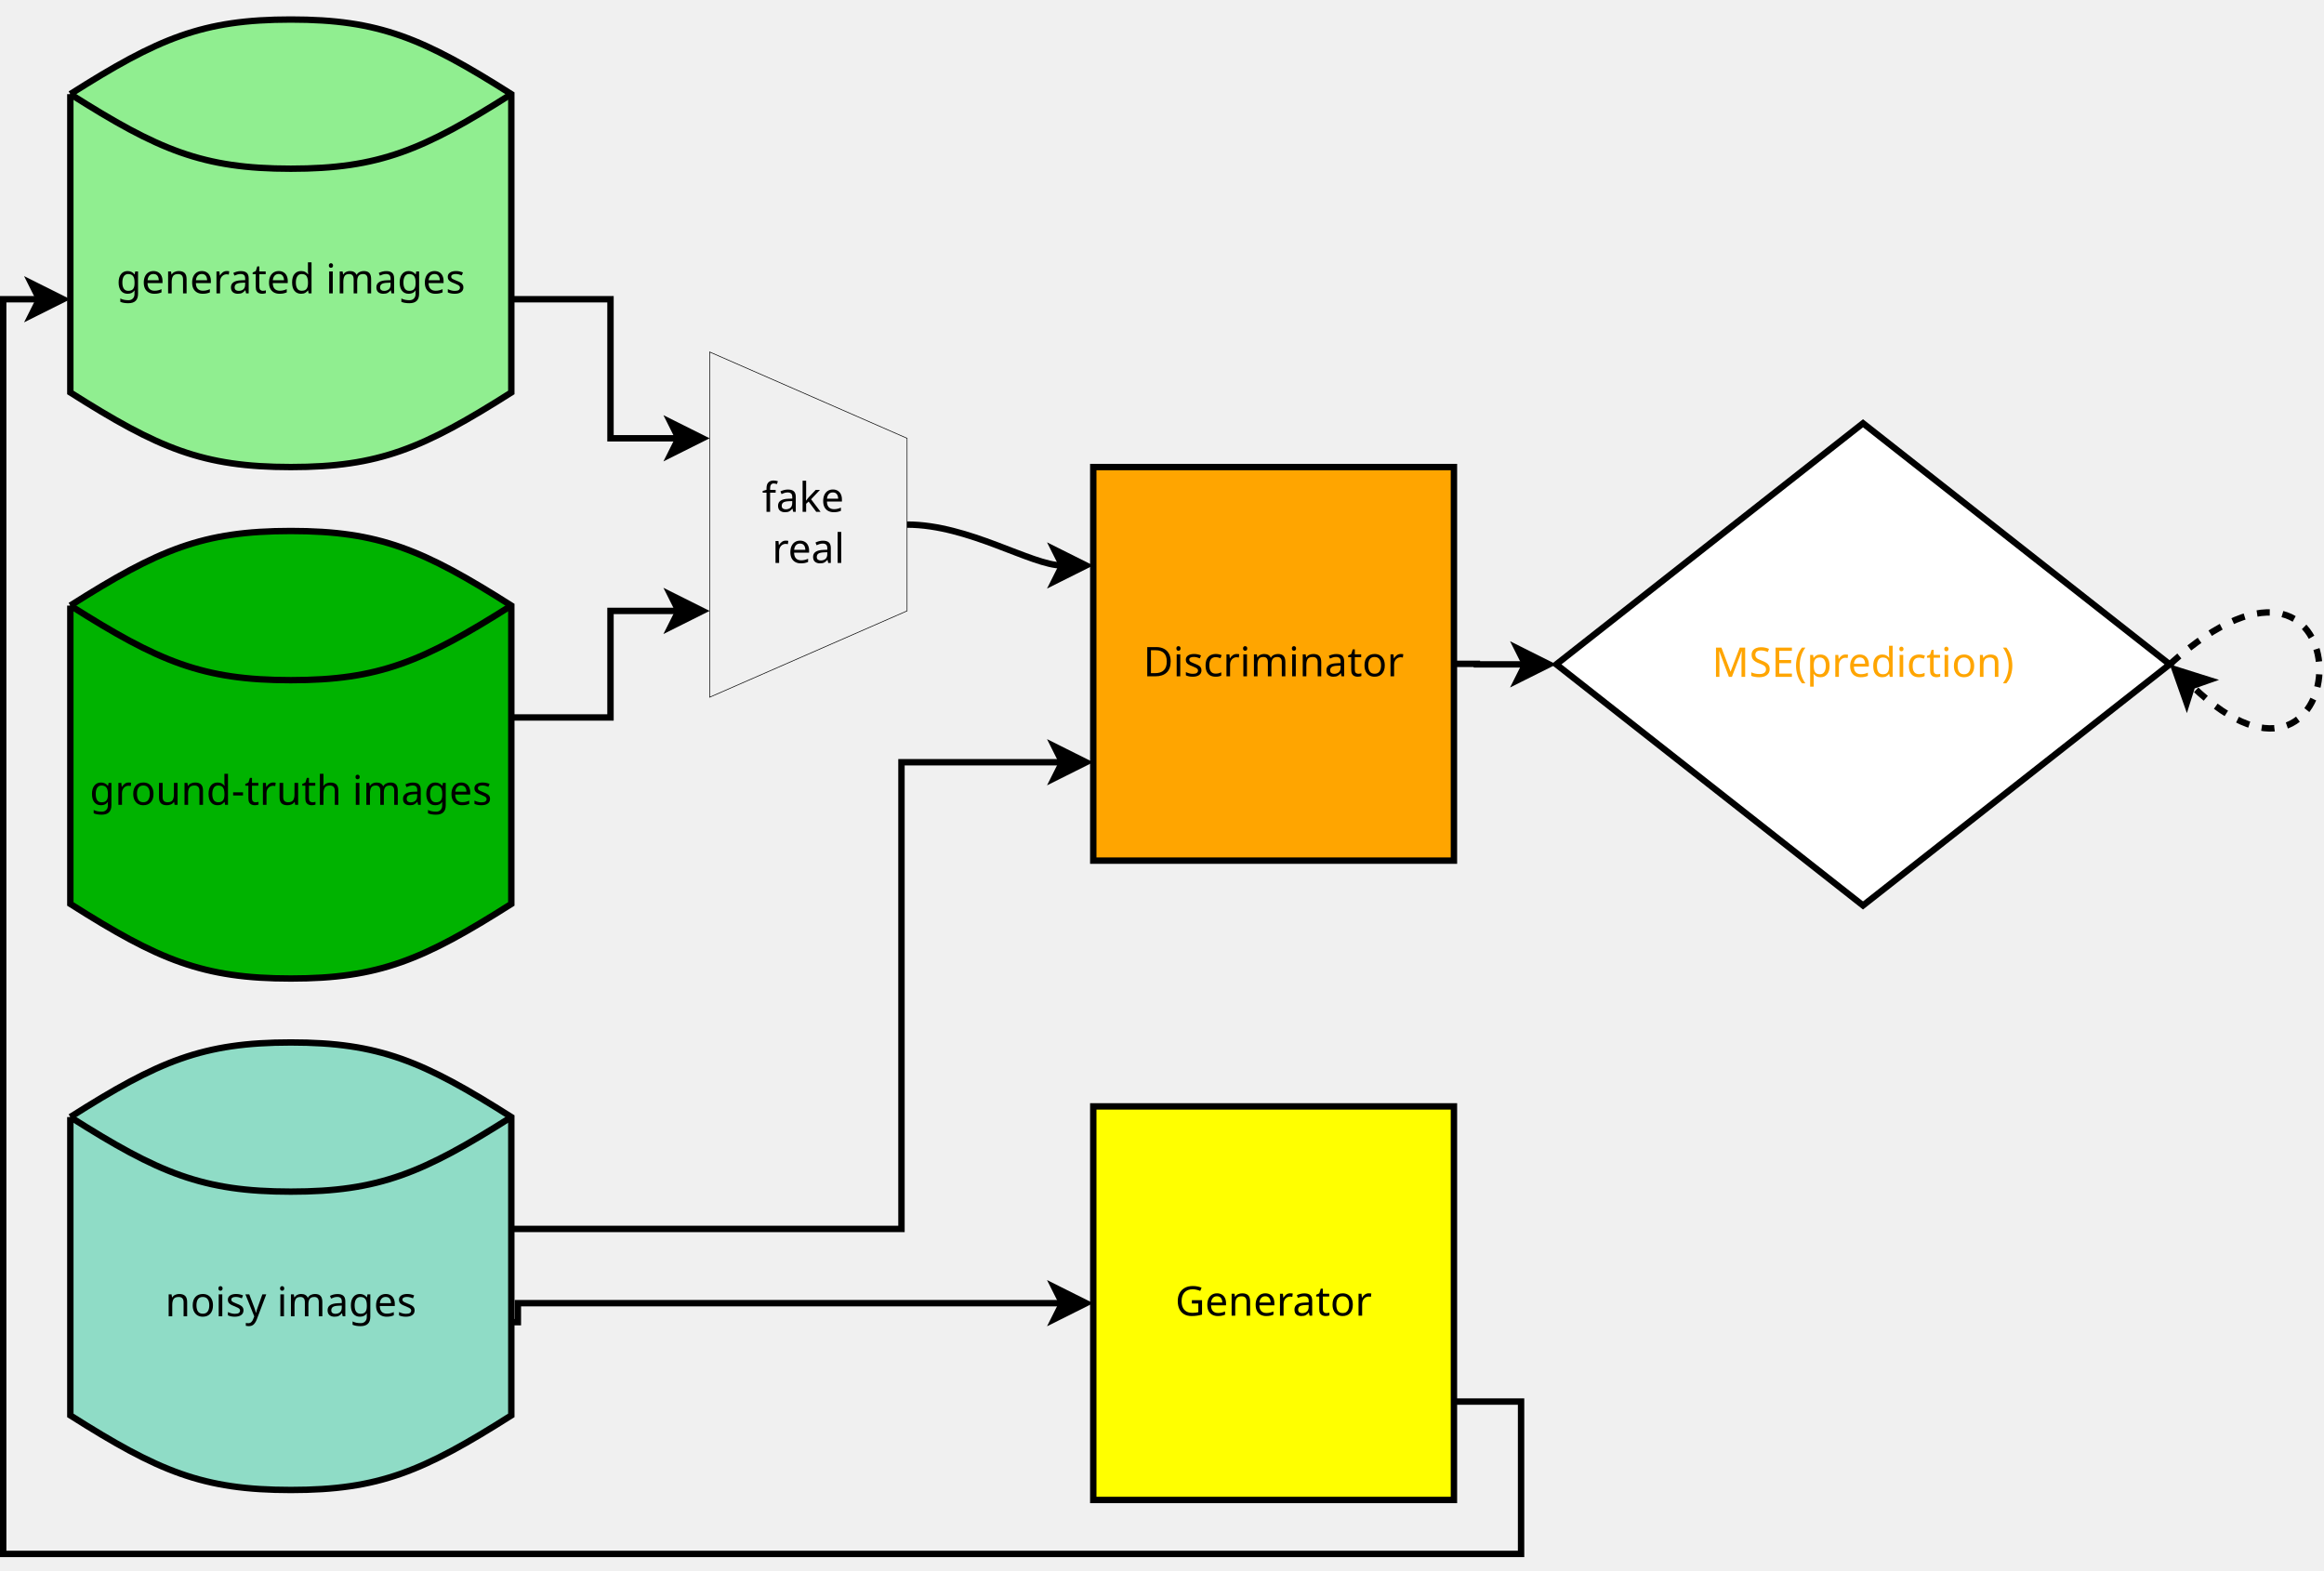
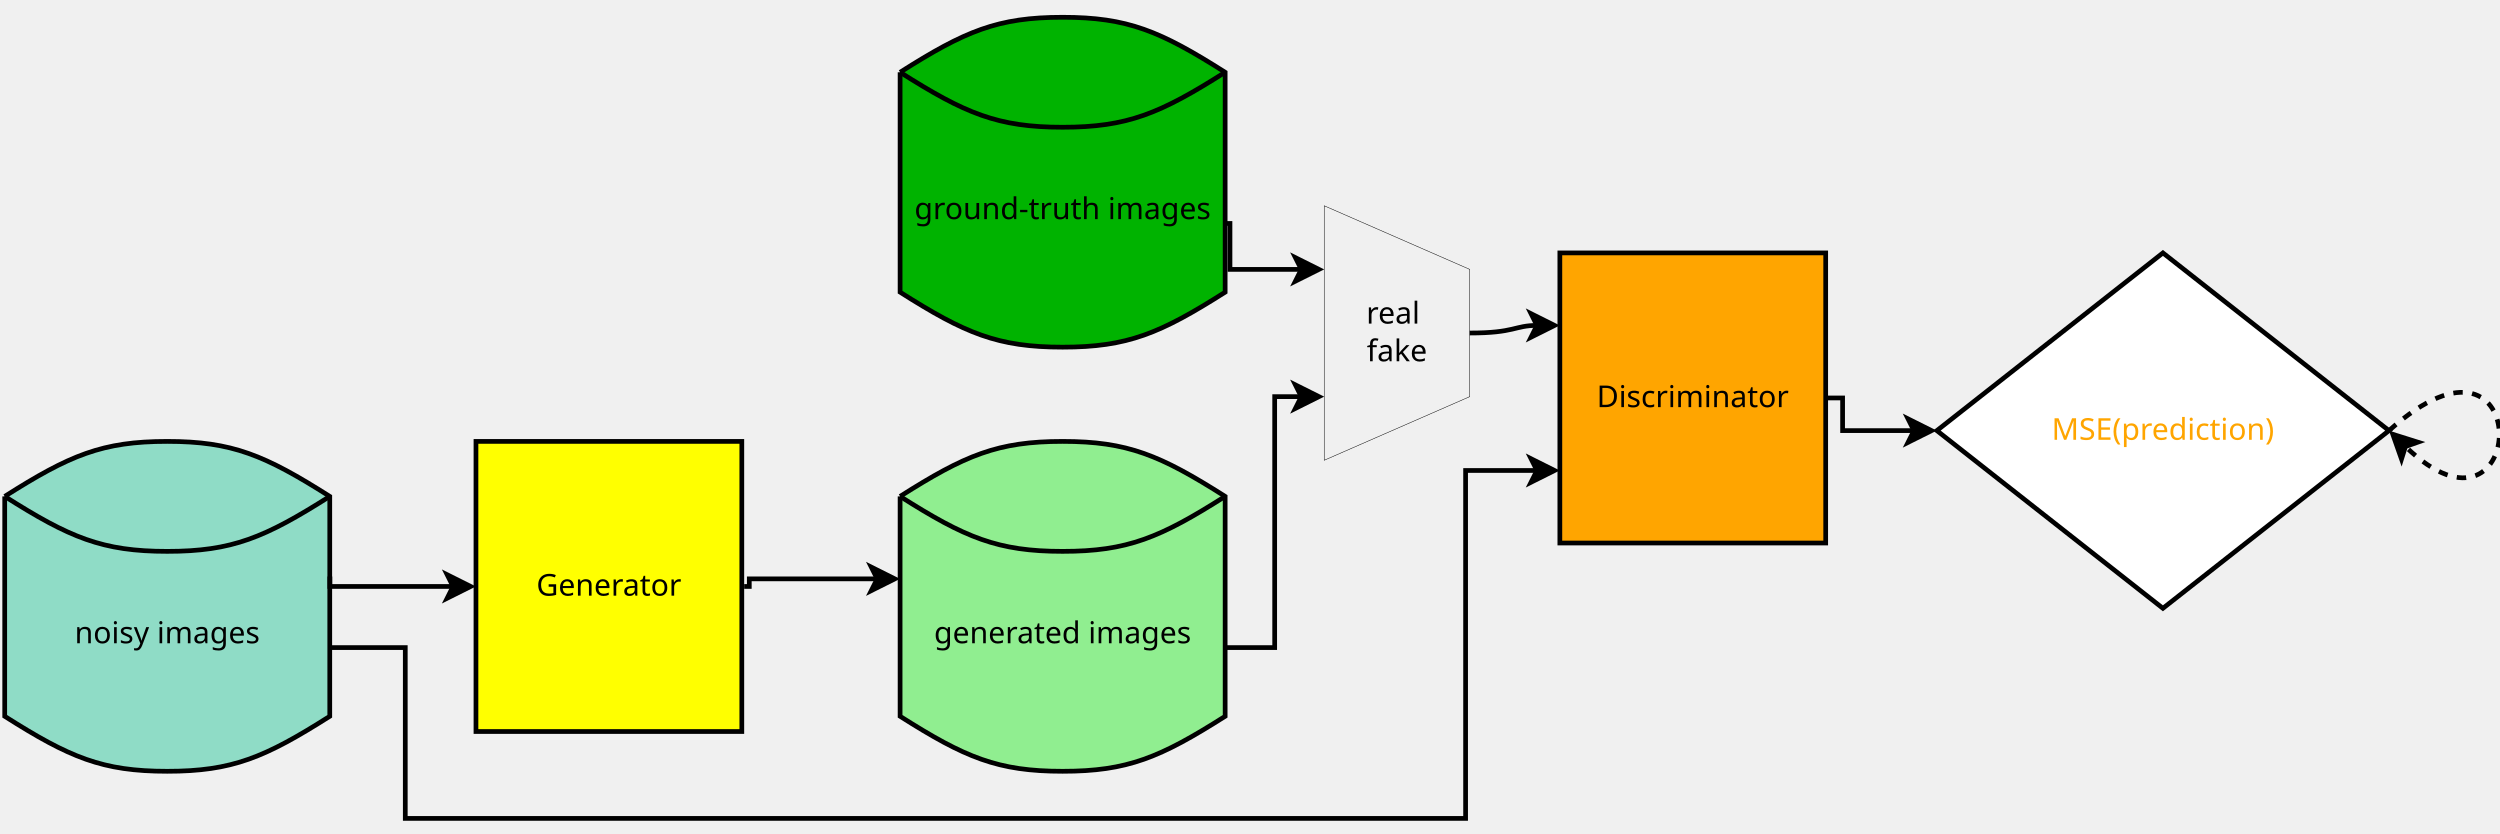
- <svg xmlns="http://www.w3.org/2000/svg" width="37cm" height="25cm" viewBox="18 -2 727 483">
+ <svg xmlns="http://www.w3.org/2000/svg" width="54cm" height="18cm" viewBox="138 158 1061 343">
  <g>
-     <polygon style="fill: none; fill-opacity:0; stroke-width: 0.2; stroke: #000000" points="240,104 301.75,131 301.75,185 240,212 " />
-     <text font-size="12.8" style="fill: #000000;text-anchor:middle;font-family:sans-serif;font-style:normal;font-weight:normal" x="270.875" y="154">
-       <tspan x="270.875" y="154">fake</tspan>
-       <tspan x="270.875" y="170">real</tspan>
+     <polygon style="fill: none; fill-opacity:0; stroke-width: 0.2; stroke: #000000" points="700,240 761.75,267 761.75,321 700,348 " />
+     <text font-size="12.8" style="fill: #000000;text-anchor:middle;font-family:sans-serif;font-style:normal;font-weight:normal" x="730.875" y="290">
+       <tspan x="730.875" y="290">real</tspan>
+       <tspan x="730.875" y="306">fake</tspan>
    </text>
  </g>
  <g>
-     <rect style="fill: #ffa500" x="360" y="140" width="112.825" height="123.122" />
-     <rect style="fill: none; fill-opacity:0; stroke-width: 2; stroke: #000000" x="360" y="140" width="112.825" height="123.122" />
-     <text font-size="12.8" style="fill: #000000;text-anchor:middle;font-family:sans-serif;font-style:normal;font-weight:normal" x="416.413" y="205.461">
-       <tspan x="416.413" y="205.461">Discriminator</tspan>
+     <rect style="fill: #ffa500" x="800" y="260" width="112.825" height="123.122" />
+     <rect style="fill: none; fill-opacity:0; stroke-width: 2; stroke: #000000" x="800" y="260" width="112.825" height="123.122" />
+     <text font-size="12.8" style="fill: #000000;text-anchor:middle;font-family:sans-serif;font-style:normal;font-weight:normal" x="856.413" y="325.461">
+       <tspan x="856.413" y="325.461">Discriminator</tspan>
    </text>
  </g>
  <g>
-     <polygon style="fill: #ffffff" points="600.79,126.305 696.731,201.723 600.79,277.141 504.85,201.723 " />
-     <polygon style="fill: none; fill-opacity:0; stroke-width: 2; stroke: #000000" points="600.79,126.305 696.731,201.723 600.79,277.141 504.85,201.723 " />
-     <text font-size="12.8" style="fill: #ffa500;text-anchor:middle;font-family:sans-serif;font-style:normal;font-weight:normal" x="600.79" y="205.623">
-       <tspan x="600.79" y="205.623">MSE(prediction)</tspan>
+     <polygon style="fill: #ffffff" points="1055.94,260 1151.88,335.418 1055.94,410.836 960,335.418 " />
+     <polygon style="fill: none; fill-opacity:0; stroke-width: 2; stroke: #000000" points="1055.94,260 1151.88,335.418 1055.94,410.836 960,335.418 " />
+     <text font-size="12.8" style="fill: #ffa500;text-anchor:middle;font-family:sans-serif;font-style:normal;font-weight:normal" x="1055.94" y="339.318">
+       <tspan x="1055.94" y="339.318">MSE(prediction)</tspan>
    </text>
  </g>
  <g>
-     <path style="fill: #00b300" d="M 40 183.333 C 67.59,165.833 81.385,160 108.975,160 C 136.565,160 150.36,165.833 177.95,183.333 L 177.95,276.667 C 150.36,294.167 136.565,300 108.975,300 C 81.385,300 67.59,294.167 40,276.667 L 40,183.333z" />
-     <path style="fill: none; fill-opacity:0; stroke-width: 2; stroke: #000000" d="M 40 183.333 C 67.59,165.833 81.385,160 108.975,160 C 136.565,160 150.36,165.833 177.95,183.333 L 177.95,276.667 C 150.36,294.167 136.565,300 108.975,300 C 81.385,300 67.59,294.167 40,276.667 L 40,183.333" />
-     <path style="fill: none; fill-opacity:0; stroke-width: 2; stroke: #000000" d="M 40 183.333 C 67.59,200.833 81.385,206.667 108.975,206.667 C 136.565,206.667 150.36,200.833 177.95,183.333" />
-     <text font-size="12.8" style="fill: #000000;text-anchor:middle;font-family:sans-serif;font-style:normal;font-weight:normal" x="108.975" y="245.667">
-       <tspan x="108.975" y="245.667">ground-truth images</tspan>
+     <path style="fill: #00b300" d="M 520 183.333 C 547.59,165.833 561.385,160 588.975,160 C 616.565,160 630.36,165.833 657.95,183.333 L 657.95,276.667 C 630.36,294.167 616.565,300 588.975,300 C 561.385,300 547.59,294.167 520,276.667 L 520,183.333z" />
+     <path style="fill: none; fill-opacity:0; stroke-width: 2; stroke: #000000" d="M 520 183.333 C 547.59,165.833 561.385,160 588.975,160 C 616.565,160 630.36,165.833 657.95,183.333 L 657.95,276.667 C 630.36,294.167 616.565,300 588.975,300 C 561.385,300 547.59,294.167 520,276.667 L 520,183.333" />
+     <path style="fill: none; fill-opacity:0; stroke-width: 2; stroke: #000000" d="M 520 183.333 C 547.59,200.833 561.385,206.667 588.975,206.667 C 616.565,206.667 630.36,200.833 657.95,183.333" />
+     <text font-size="12.8" style="fill: #000000;text-anchor:middle;font-family:sans-serif;font-style:normal;font-weight:normal" x="588.975" y="245.667">
+       <tspan x="588.975" y="245.667">ground-truth images</tspan>
    </text>
  </g>
  <g>
-     <path style="fill: #90ee90" d="M 40 23.333 C 67.59,5.833 81.385,0 108.975,0 C 136.565,0 150.36,5.833 177.95,23.333 L 177.95,116.667 C 150.36,134.167 136.565,140 108.975,140 C 81.385,140 67.59,134.167 40,116.667 L 40,23.333z" />
-     <path style="fill: none; fill-opacity:0; stroke-width: 2; stroke: #000000" d="M 40 23.333 C 67.59,5.833 81.385,0 108.975,0 C 136.565,0 150.36,5.833 177.95,23.333 L 177.95,116.667 C 150.36,134.167 136.565,140 108.975,140 C 81.385,140 67.59,134.167 40,116.667 L 40,23.333" />
-     <path style="fill: none; fill-opacity:0; stroke-width: 2; stroke: #000000" d="M 40 23.333 C 67.59,40.833 81.385,46.667 108.975,46.667 C 136.565,46.667 150.36,40.833 177.95,23.333" />
-     <text font-size="12.8" style="fill: #000000;text-anchor:middle;font-family:sans-serif;font-style:normal;font-weight:normal" x="108.975" y="85.667">
-       <tspan x="108.975" y="85.667">generated images</tspan>
+     <path style="fill: #90ee90" d="M 520 363.333 C 547.59,345.833 561.385,340 588.975,340 C 616.565,340 630.36,345.833 657.95,363.333 L 657.95,456.667 C 630.36,474.167 616.565,480 588.975,480 C 561.385,480 547.59,474.167 520,456.667 L 520,363.333z" />
+     <path style="fill: none; fill-opacity:0; stroke-width: 2; stroke: #000000" d="M 520 363.333 C 547.59,345.833 561.385,340 588.975,340 C 616.565,340 630.36,345.833 657.95,363.333 L 657.95,456.667 C 630.36,474.167 616.565,480 588.975,480 C 561.385,480 547.59,474.167 520,456.667 L 520,363.333" />
+     <path style="fill: none; fill-opacity:0; stroke-width: 2; stroke: #000000" d="M 520 363.333 C 547.59,380.833 561.385,386.667 588.975,386.667 C 616.565,386.667 630.36,380.833 657.95,363.333" />
+     <text font-size="12.8" style="fill: #000000;text-anchor:middle;font-family:sans-serif;font-style:normal;font-weight:normal" x="588.975" y="425.667">
+       <tspan x="588.975" y="425.667">generated images</tspan>
    </text>
  </g>
  <g>
-     <path style="fill: #8fdcc6" d="M 40 343.333 C 67.59,325.833 81.385,320 108.975,320 C 136.565,320 150.36,325.833 177.95,343.333 L 177.95,436.667 C 150.36,454.167 136.565,460 108.975,460 C 81.385,460 67.59,454.167 40,436.667 L 40,343.333z" />
-     <path style="fill: none; fill-opacity:0; stroke-width: 2; stroke: #000000" d="M 40 343.333 C 67.59,325.833 81.385,320 108.975,320 C 136.565,320 150.36,325.833 177.95,343.333 L 177.95,436.667 C 150.36,454.167 136.565,460 108.975,460 C 81.385,460 67.59,454.167 40,436.667 L 40,343.333" />
-     <path style="fill: none; fill-opacity:0; stroke-width: 2; stroke: #000000" d="M 40 343.333 C 67.59,360.833 81.385,366.667 108.975,366.667 C 136.565,366.667 150.36,360.833 177.95,343.333" />
-     <text font-size="12.8" style="fill: #000000;text-anchor:middle;font-family:sans-serif;font-style:normal;font-weight:normal" x="108.975" y="405.667">
-       <tspan x="108.975" y="405.667">noisy images</tspan>
+     <path style="fill: #8fdcc6" d="M 140 363.333 C 167.59,345.833 181.385,340 208.975,340 C 236.565,340 250.36,345.833 277.95,363.333 L 277.95,456.667 C 250.36,474.167 236.565,480 208.975,480 C 181.385,480 167.59,474.167 140,456.667 L 140,363.333z" />
+     <path style="fill: none; fill-opacity:0; stroke-width: 2; stroke: #000000" d="M 140 363.333 C 167.59,345.833 181.385,340 208.975,340 C 236.565,340 250.36,345.833 277.95,363.333 L 277.95,456.667 C 250.36,474.167 236.565,480 208.975,480 C 181.385,480 167.59,474.167 140,456.667 L 140,363.333" />
+     <path style="fill: none; fill-opacity:0; stroke-width: 2; stroke: #000000" d="M 140 363.333 C 167.59,380.833 181.385,386.667 208.975,386.667 C 236.565,386.667 250.36,380.833 277.95,363.333" />
+     <text font-size="12.8" style="fill: #000000;text-anchor:middle;font-family:sans-serif;font-style:normal;font-weight:normal" x="208.975" y="425.667">
+       <tspan x="208.975" y="425.667">noisy images</tspan>
    </text>
  </g>
  <g>
-     <rect style="fill: #ffff00" x="360" y="340" width="112.825" height="123.122" />
-     <rect style="fill: none; fill-opacity:0; stroke-width: 2; stroke: #000000" x="360" y="340" width="112.825" height="123.122" />
-     <text font-size="12.8" style="fill: #000000;text-anchor:middle;font-family:sans-serif;font-style:normal;font-weight:normal" x="416.413" y="405.461">
-       <tspan x="416.413" y="405.461">Generator</tspan>
+     <rect style="fill: #ffff00" x="340" y="340" width="112.825" height="123.122" />
+     <rect style="fill: none; fill-opacity:0; stroke-width: 2; stroke: #000000" x="340" y="340" width="112.825" height="123.122" />
+     <text font-size="12.8" style="fill: #000000;text-anchor:middle;font-family:sans-serif;font-style:normal;font-weight:normal" x="396.413" y="405.461">
+       <tspan x="396.413" y="405.461">Generator</tspan>
    </text>
  </g>
  <g>
-     <polyline style="fill: none; fill-opacity:0; stroke-width: 2; stroke: #000000" points="177.95,87.5 208.975,87.5 208.975,131 230.264,131 " />
-     <polygon style="fill: #000000" points="237.764,131 227.764,136 230.264,131 227.764,126 " />
-     <polygon style="fill: none; fill-opacity:0; stroke-width: 2; stroke: #000000" points="237.764,131 227.764,136 230.264,131 227.764,126 " />
+     <path style="fill: none; fill-opacity:0; stroke-width: 2; stroke: #000000" d="M 761.75 294 C 781.088,294 780.66,290.78 790.264,290.78" />
+     <polygon style="fill: #000000" points="797.764,290.78 787.764,295.78 790.264,290.78 787.764,285.78 " />
+     <polygon style="fill: none; fill-opacity:0; stroke-width: 2; stroke: #000000" points="797.764,290.78 787.764,295.78 790.264,290.78 787.764,285.78 " />
  </g>
  <g>
-     <polyline style="fill: none; fill-opacity:0; stroke-width: 2; stroke: #000000" points="177.95,218.333 208.975,218.333 208.975,185 230.264,185 " />
-     <polygon style="fill: #000000" points="237.764,185 227.764,190 230.264,185 227.764,180 " />
-     <polygon style="fill: none; fill-opacity:0; stroke-width: 2; stroke: #000000" points="237.764,185 227.764,190 230.264,185 227.764,180 " />
+     <path style="fill: none; fill-opacity:0; stroke-width: 2; stroke-dasharray: 4; stroke: #000000" d="M 1151.88 335.418 C 1215.15,278.697 1211.15,392.696 1158.88,342.184" />
+     <polygon style="fill: #000000" points="1153.49,336.972 1164.15,340.326 1158.88,342.184 1157.2,347.516 " />
+     <polygon style="fill: none; fill-opacity:0; stroke-width: 2; stroke: #000000" points="1153.49,336.972 1164.15,340.326 1158.88,342.184 1157.2,347.516 " />
  </g>
  <g>
-     <polyline style="fill: none; fill-opacity:0; stroke-width: 2; stroke: #000000" points="177.95,378.334 300,378.334 300,232.342 350.264,232.342 " />
-     <polygon style="fill: #000000" points="357.764,232.342 347.764,237.342 350.264,232.342 347.764,227.342 " />
-     <polygon style="fill: none; fill-opacity:0; stroke-width: 2; stroke: #000000" points="357.764,232.342 347.764,237.342 350.264,232.342 347.764,227.342 " />
+     <polyline style="fill: none; fill-opacity:0; stroke-width: 2; stroke: #000000" points="453.825,401.561 456,401.561 456,398.333 510.264,398.333 " />
+     <polygon style="fill: #000000" points="517.764,398.333 507.764,403.333 510.264,398.333 507.764,393.333 " />
+     <polygon style="fill: none; fill-opacity:0; stroke-width: 2; stroke: #000000" points="517.764,398.333 507.764,403.333 510.264,398.333 507.764,393.333 " />
  </g>
  <g>
-     <polyline style="fill: none; fill-opacity:0; stroke-width: 2; stroke: #000000" points="177.95,407.5 180,407.5 180,401.56 350.264,401.56 " />
-     <polygon style="fill: #000000" points="357.764,401.56 347.764,406.56 350.264,401.56 347.764,396.56 " />
-     <polygon style="fill: none; fill-opacity:0; stroke-width: 2; stroke: #000000" points="357.764,401.56 347.764,406.56 350.264,401.56 347.764,396.56 " />
+     <polyline style="fill: none; fill-opacity:0; stroke-width: 2; stroke: #000000" points="277.95,398.333 278,398.333 278,401.561 330.264,401.561 " />
+     <polygon style="fill: #000000" points="337.764,401.561 327.764,406.561 330.264,401.561 327.764,396.561 " />
+     <polygon style="fill: none; fill-opacity:0; stroke-width: 2; stroke: #000000" points="337.764,401.561 327.764,406.561 330.264,401.561 327.764,396.561 " />
  </g>
  <g>
-     <polyline style="fill: none; fill-opacity:0; stroke-width: 2; stroke: #000000" points="472.826,432.342 493.826,432.342 493.826,480 19,480 19,87.5 30.264,87.5 " />
-     <polygon style="fill: #000000" points="37.764,87.5 27.764,92.5 30.264,87.5 27.764,82.5 " />
-     <polygon style="fill: none; fill-opacity:0; stroke-width: 2; stroke: #000000" points="37.764,87.5 27.764,92.5 30.264,87.5 27.764,82.5 " />
+     <polyline style="fill: none; fill-opacity:0; stroke-width: 2; stroke: #000000" points="912.825,321.561 920,321.561 920,335.418 950.264,335.418 " />
+     <polygon style="fill: #000000" points="957.764,335.418 947.764,340.418 950.264,335.418 947.764,330.418 " />
+     <polygon style="fill: none; fill-opacity:0; stroke-width: 2; stroke: #000000" points="957.764,335.418 947.764,340.418 950.264,335.418 947.764,330.418 " />
  </g>
  <g>
-     <polyline style="fill: none; fill-opacity:0; stroke-width: 2; stroke: #000000" points="472.826,201.56 480,201.56 480,201.723 495.114,201.723 " />
-     <polygon style="fill: #000000" points="502.614,201.723 492.614,206.723 495.114,201.723 492.614,196.723 " />
-     <polygon style="fill: none; fill-opacity:0; stroke-width: 2; stroke: #000000" points="502.614,201.723 492.614,206.723 495.114,201.723 492.614,196.723 " />
+     <polyline style="fill: none; fill-opacity:0; stroke-width: 2; stroke: #000000" points="657.95,427.5 678.975,427.5 678.975,321 690.264,321 " />
+     <polygon style="fill: #000000" points="697.764,321 687.764,326 690.264,321 687.764,316 " />
+     <polygon style="fill: none; fill-opacity:0; stroke-width: 2; stroke: #000000" points="697.764,321 687.764,326 690.264,321 687.764,316 " />
  </g>
  <g>
-     <path style="fill: none; fill-opacity:0; stroke-width: 2; stroke: #000000" d="M 301.75 158 C 321.088,158 340.66,170.78 350.264,170.78" />
-     <polygon style="fill: #000000" points="357.764,170.78 347.764,175.78 350.264,170.78 347.764,165.78 " />
-     <polygon style="fill: none; fill-opacity:0; stroke-width: 2; stroke: #000000" points="357.764,170.78 347.764,175.78 350.264,170.78 347.764,165.78 " />
+     <polyline style="fill: none; fill-opacity:0; stroke-width: 2; stroke: #000000" points="657.95,247.5 660,247.5 660,267 690.264,267 " />
+     <polygon style="fill: #000000" points="697.764,267 687.764,272 690.264,267 687.764,262 " />
+     <polygon style="fill: none; fill-opacity:0; stroke-width: 2; stroke: #000000" points="697.764,267 687.764,272 690.264,267 687.764,262 " />
  </g>
  <g>
-     <path style="fill: none; fill-opacity:0; stroke-width: 2; stroke-dasharray: 4; stroke: #000000" d="M 696.731 201.723 C 760.001,145.001 756.001,259.001 703.732,208.488" />
-     <polygon style="fill: #000000" points="698.339,203.276 709.004,206.63 703.732,208.488 702.055,213.821 " />
-     <polygon style="fill: none; fill-opacity:0; stroke-width: 2; stroke: #000000" points="698.339,203.276 709.004,206.63 703.732,208.488 702.055,213.821 " />
+     <polyline style="fill: none; fill-opacity:0; stroke-width: 2; stroke: #000000" points="277.95,427.5 310,427.5 310,500 760,500 760,352.341 790.264,352.341 " />
+     <polygon style="fill: #000000" points="797.764,352.341 787.764,357.341 790.264,352.341 787.764,347.341 " />
+     <polygon style="fill: none; fill-opacity:0; stroke-width: 2; stroke: #000000" points="797.764,352.341 787.764,357.341 790.264,352.341 787.764,347.341 " />
  </g>
</svg>
